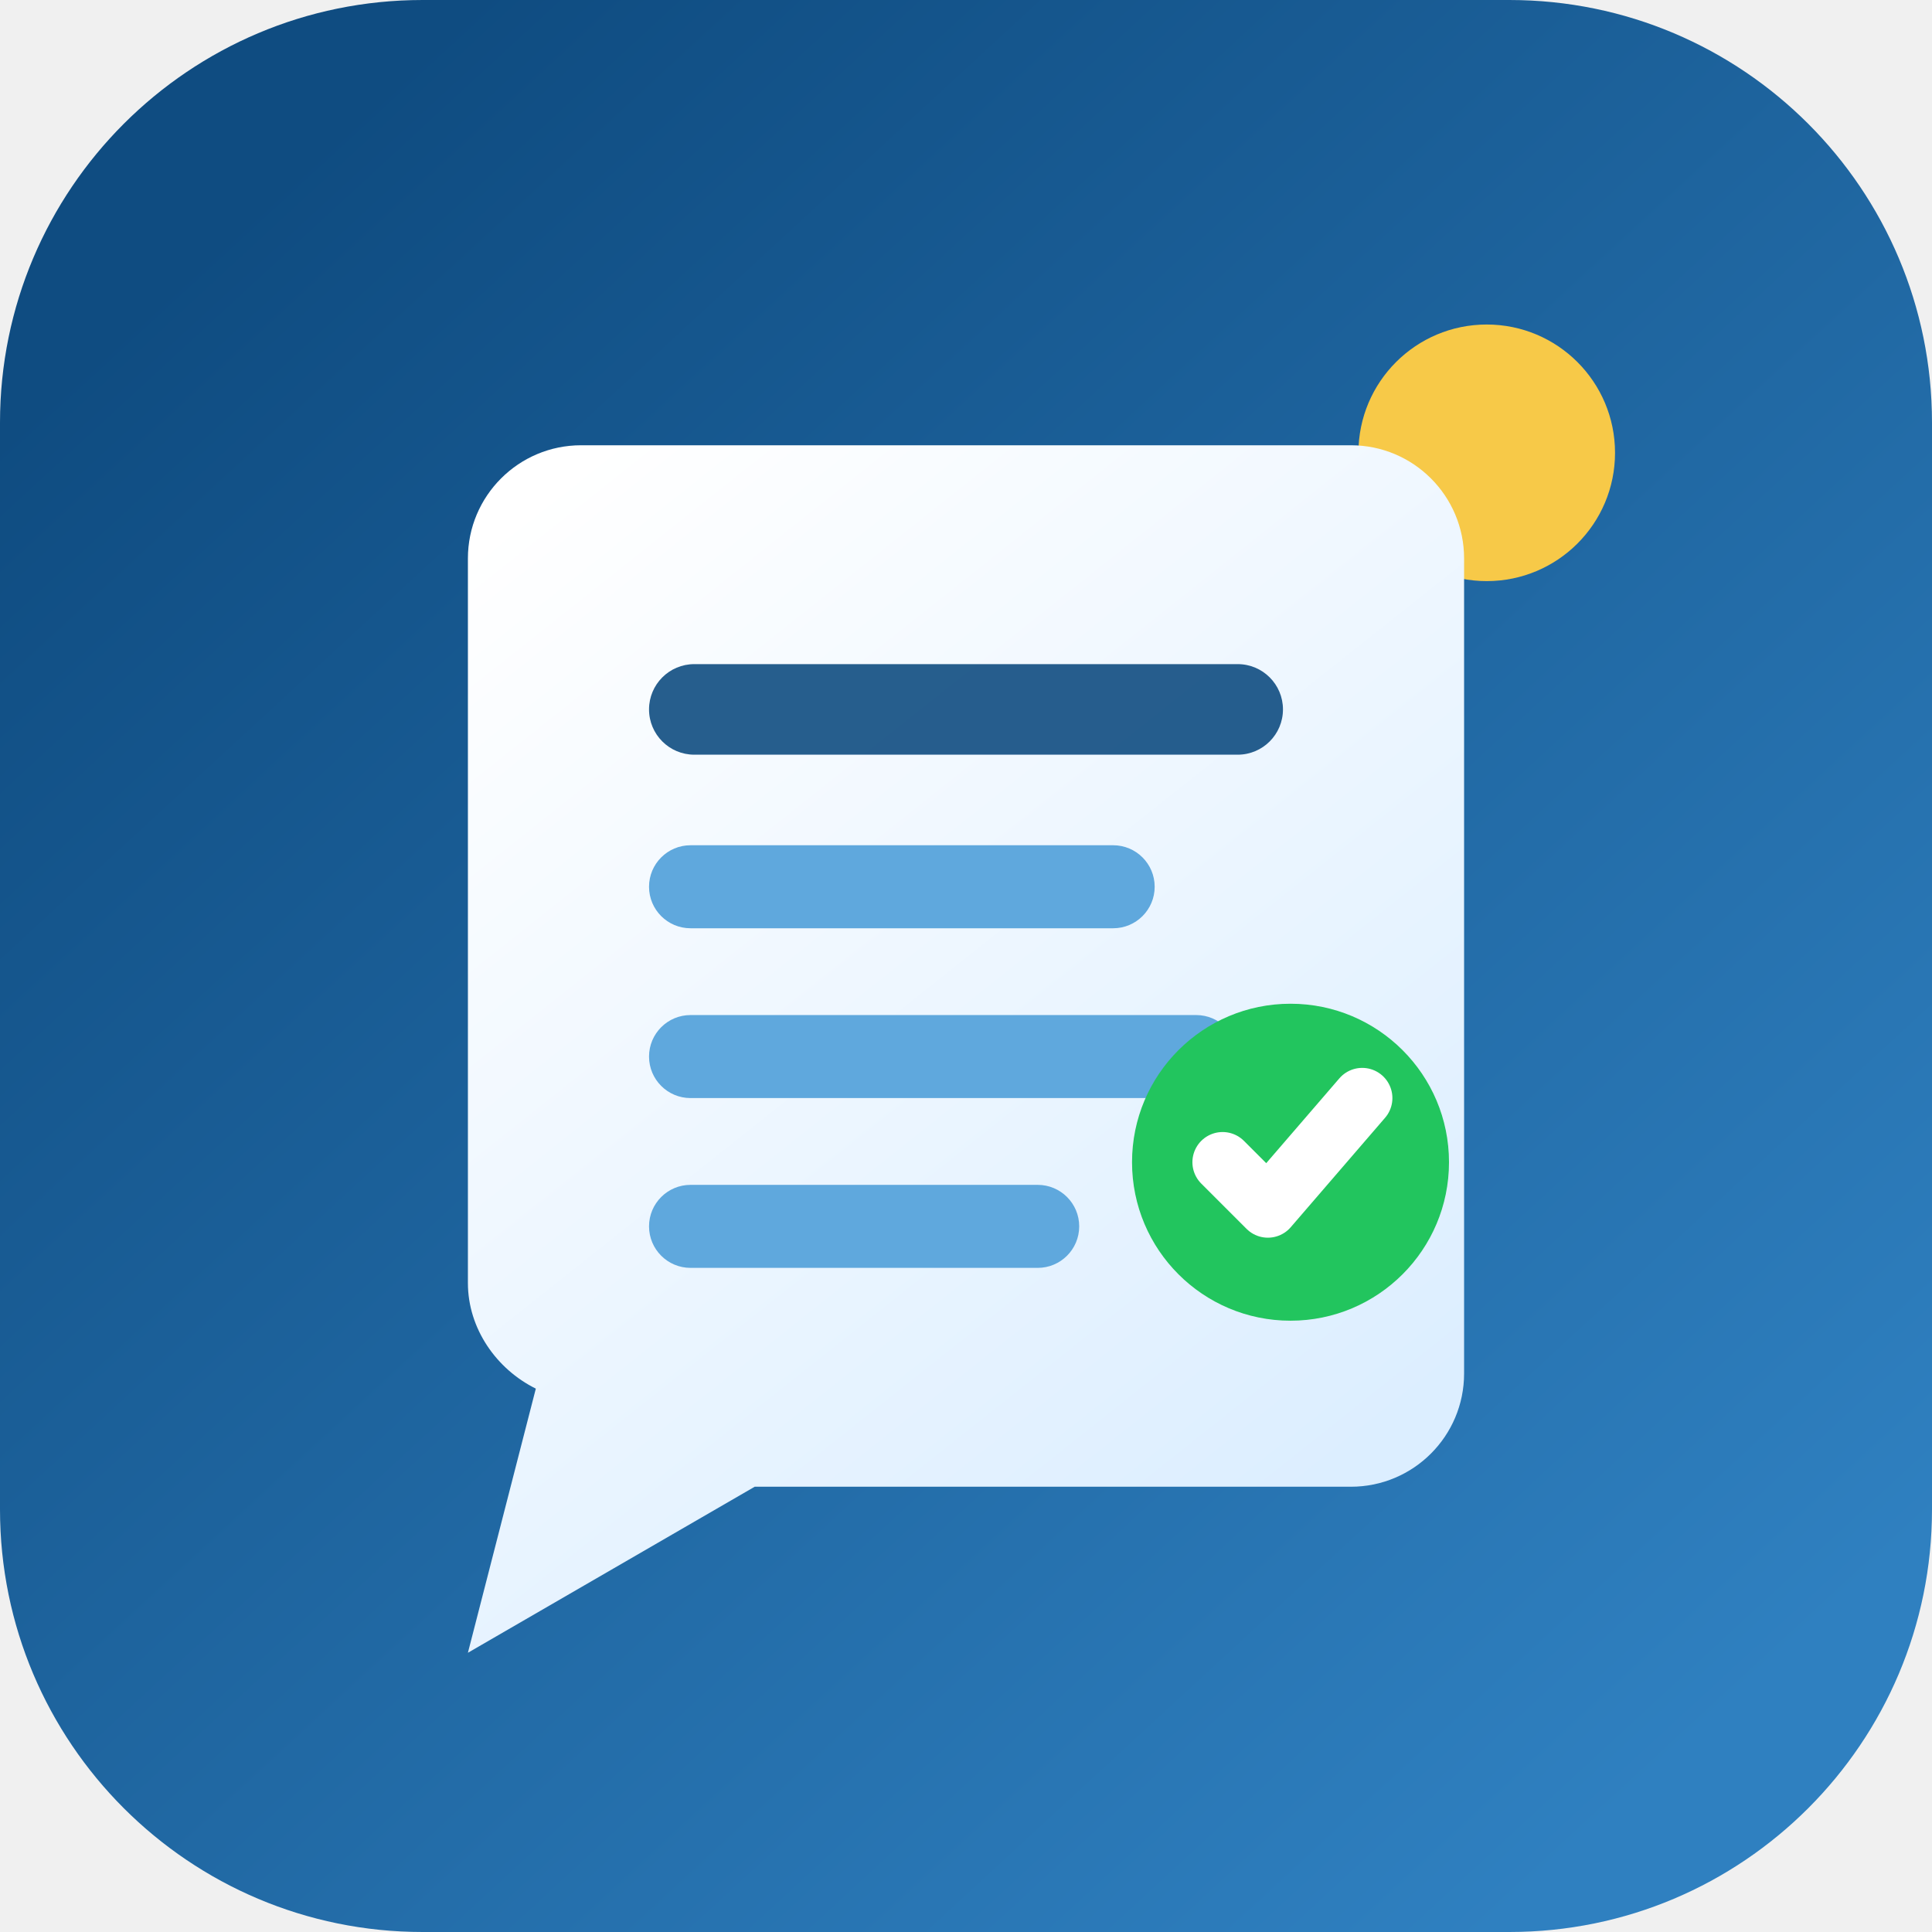
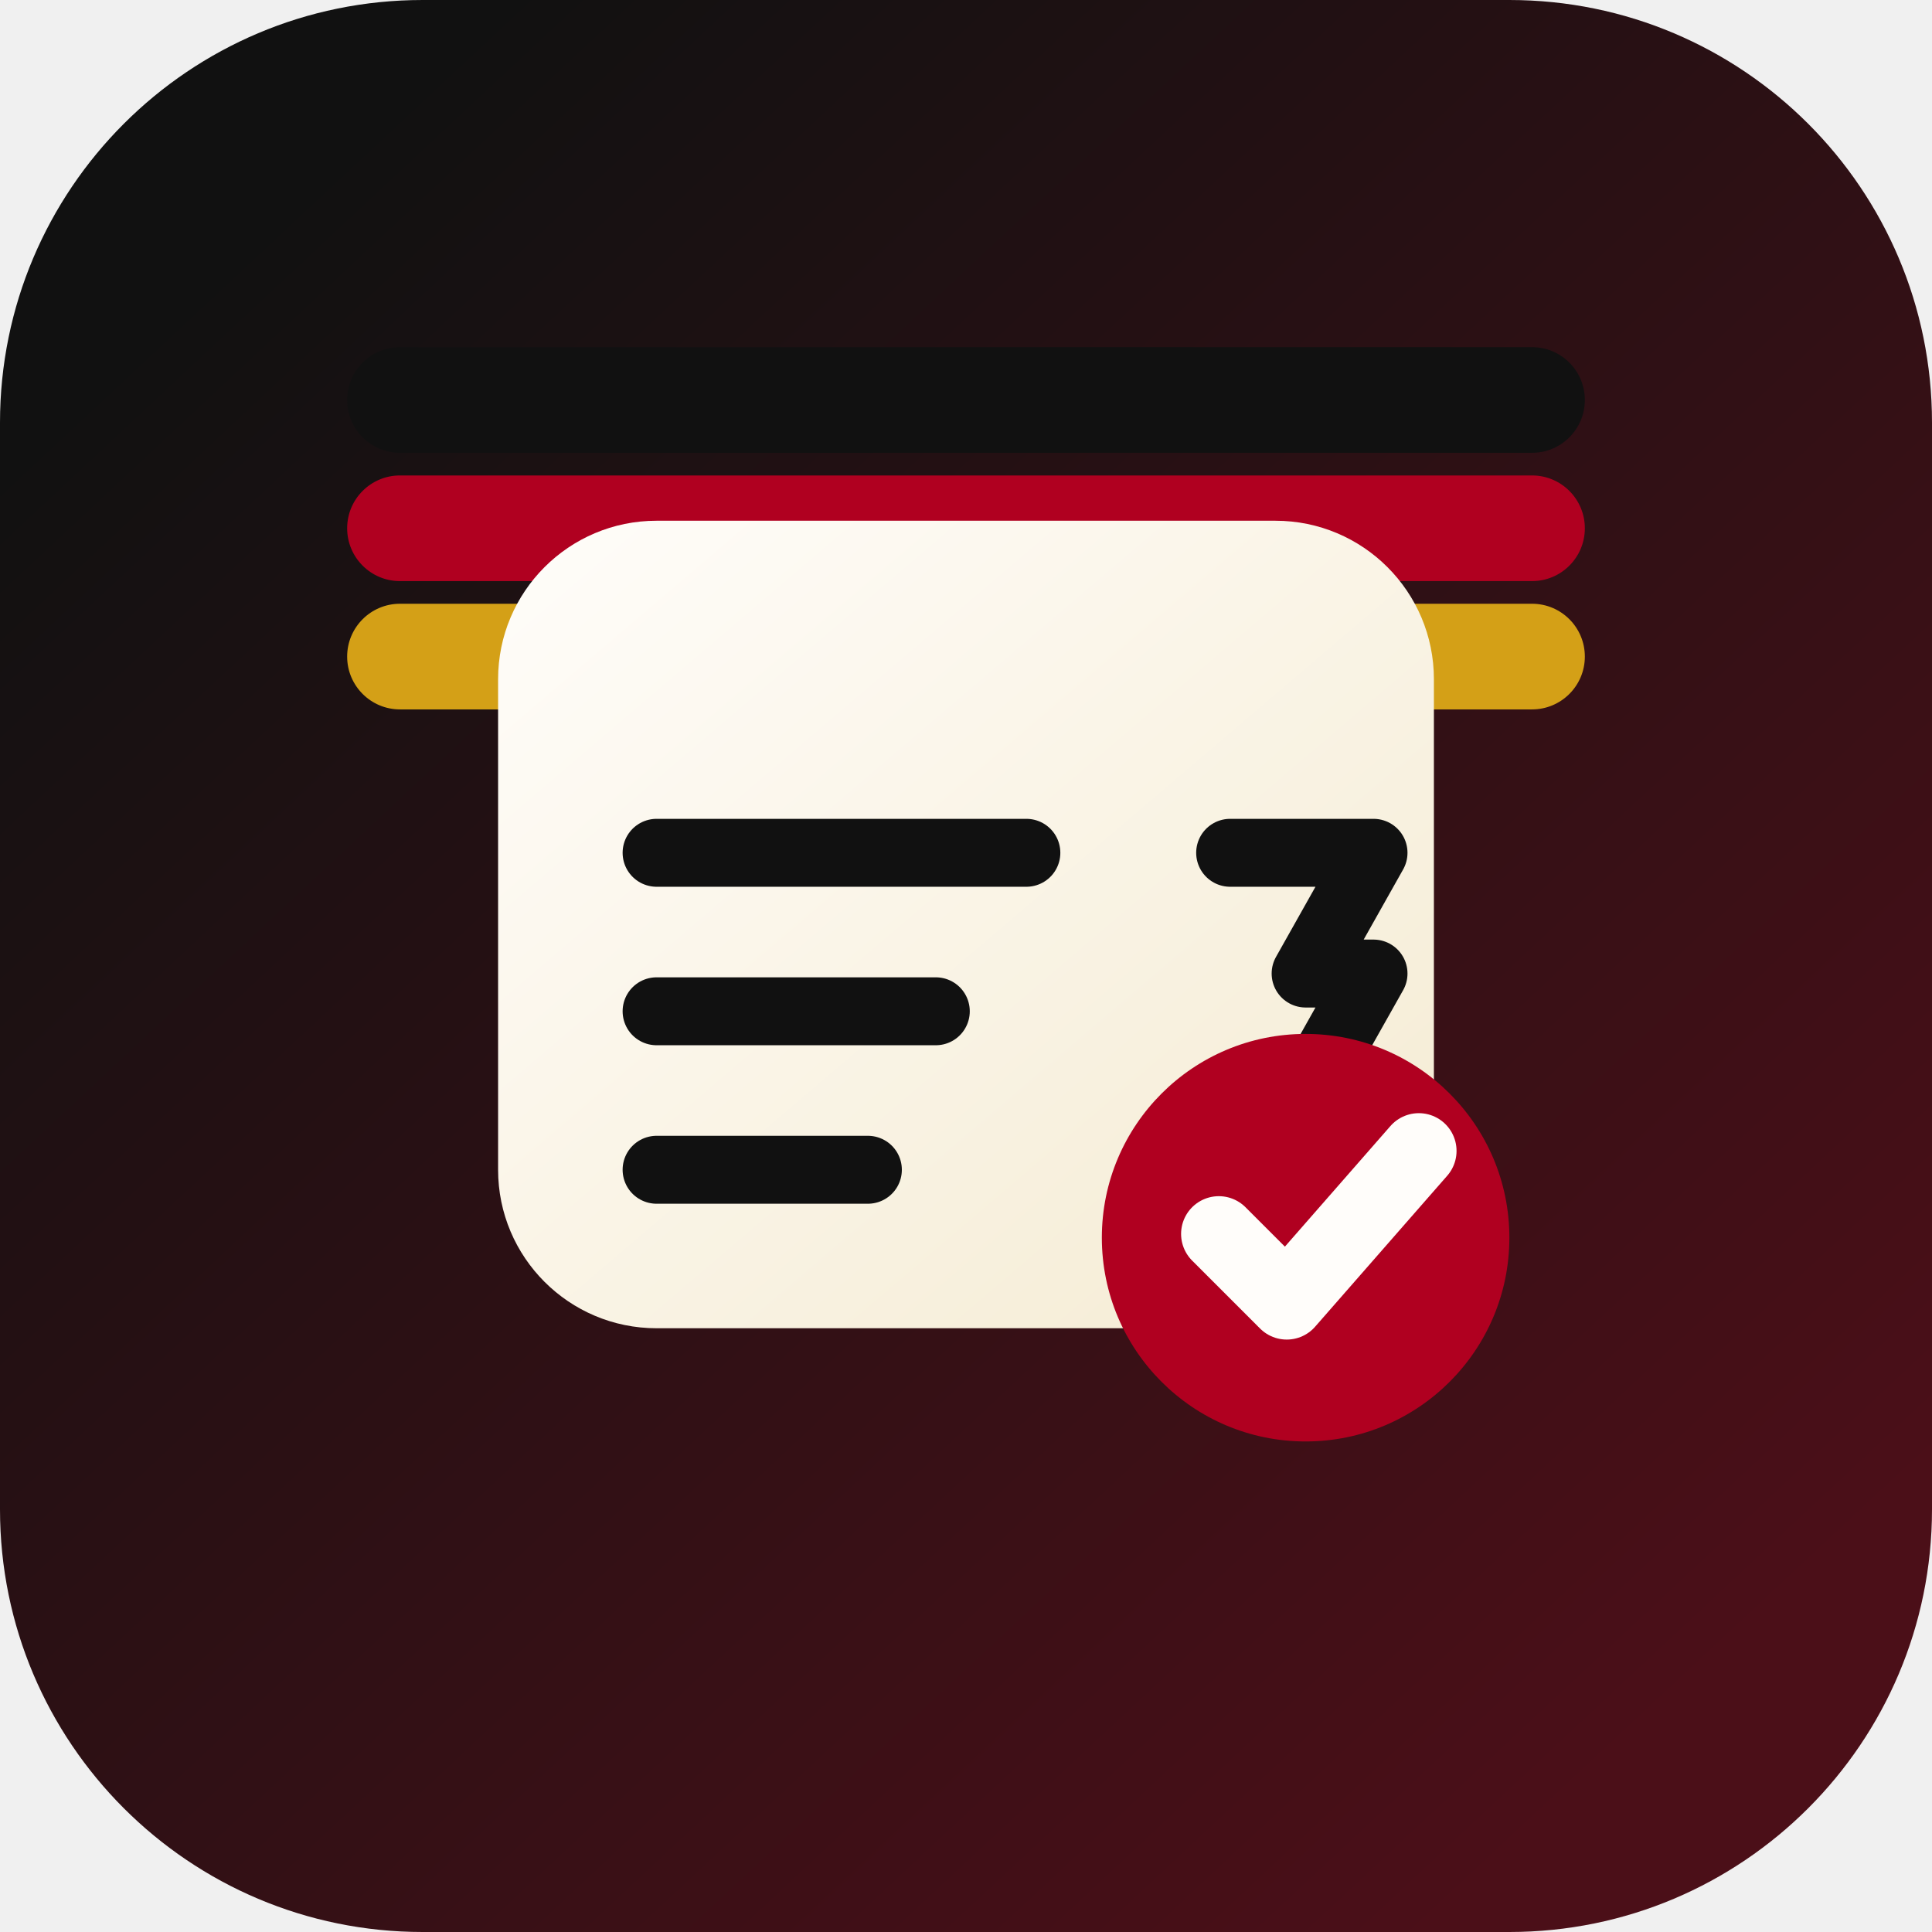
<svg xmlns="http://www.w3.org/2000/svg" viewBox="0 0 512 512">
  <defs>
-     <linearGradient id="bg" x1="64" y1="56" x2="444" y2="468" gradientUnits="userSpaceOnUse">
-       <stop offset="0" stop-color="#0f4c81" />
-       <stop offset="1" stop-color="#2f80c0" />
+     <linearGradient id="bg" x1="72" y1="58" x2="442" y2="454" gradientUnits="userSpaceOnUse">
+       <stop offset="0" stop-color="#111111" />
+       <stop offset="1" stop-color="#4b0f18" />
    </linearGradient>
-     <linearGradient id="card" x1="148" y1="126" x2="356" y2="388" gradientUnits="userSpaceOnUse">
-       <stop offset="0" stop-color="#ffffff" />
-       <stop offset="1" stop-color="#dceeff" />
+     <linearGradient id="card" x1="140" y1="130" x2="360" y2="388" gradientUnits="userSpaceOnUse">
+       <stop offset="0" stop-color="#fffdfa" />
+       <stop offset="1" stop-color="#f4ead0" />
    </linearGradient>
  </defs>
  <rect width="512" height="512" rx="112" fill="url(#bg)" />
-   <circle cx="394" cy="120" r="34" fill="#f7c948" />
-   <path d="M124 148c0-16.569 13.431-30 30-30h204c16.569 0 30 13.431 30 30v216c0 16.569-13.431 30-30 30H200l-76 44 18-70c-10.432-5.161-18-15.911-18-28V148z" fill="url(#card)" />
-   <rect x="172" y="176" width="168" height="24" rx="12" fill="#0f4c81" opacity=".9" />
-   <rect x="172" y="224" width="134" height="22" rx="11" fill="#5fa8dd" />
-   <rect x="172" y="269" width="156" height="22" rx="11" fill="#5fa8dd" />
-   <rect x="172" y="314" width="114" height="22" rx="11" fill="#5fa8dd" />
-   <circle cx="342" cy="308" r="42" fill="#22c55e" />
-   <path d="m324 308 12 12 25-29" fill="none" stroke="#ffffff" stroke-linecap="round" stroke-linejoin="round" stroke-width="16" />
+   <rect x="92" y="92" width="328" height="28" rx="14" fill="#111111" />
+   <rect x="92" y="126" width="328" height="28" rx="14" fill="#b00020" />
+   <rect x="92" y="160" width="328" height="28" rx="14" fill="#d4a017" />
+   <rect x="132" y="138" width="248" height="214" rx="42" fill="url(#card)" />
+   <path d="M174 226h98M174 268h74M174 310h56" stroke="#111111" stroke-linecap="round" stroke-width="18" />
+   <path d="M326 226h38l-18 32h18l-18 32h18" fill="none" stroke="#111111" stroke-linecap="round" stroke-linejoin="round" stroke-width="18" />
+   <circle cx="346" cy="328" r="54" fill="#b00020" />
+   <path d="m323 327 18 18 35-40" fill="none" stroke="#fffdfa" stroke-linecap="round" stroke-linejoin="round" stroke-width="20" />
</svg>
